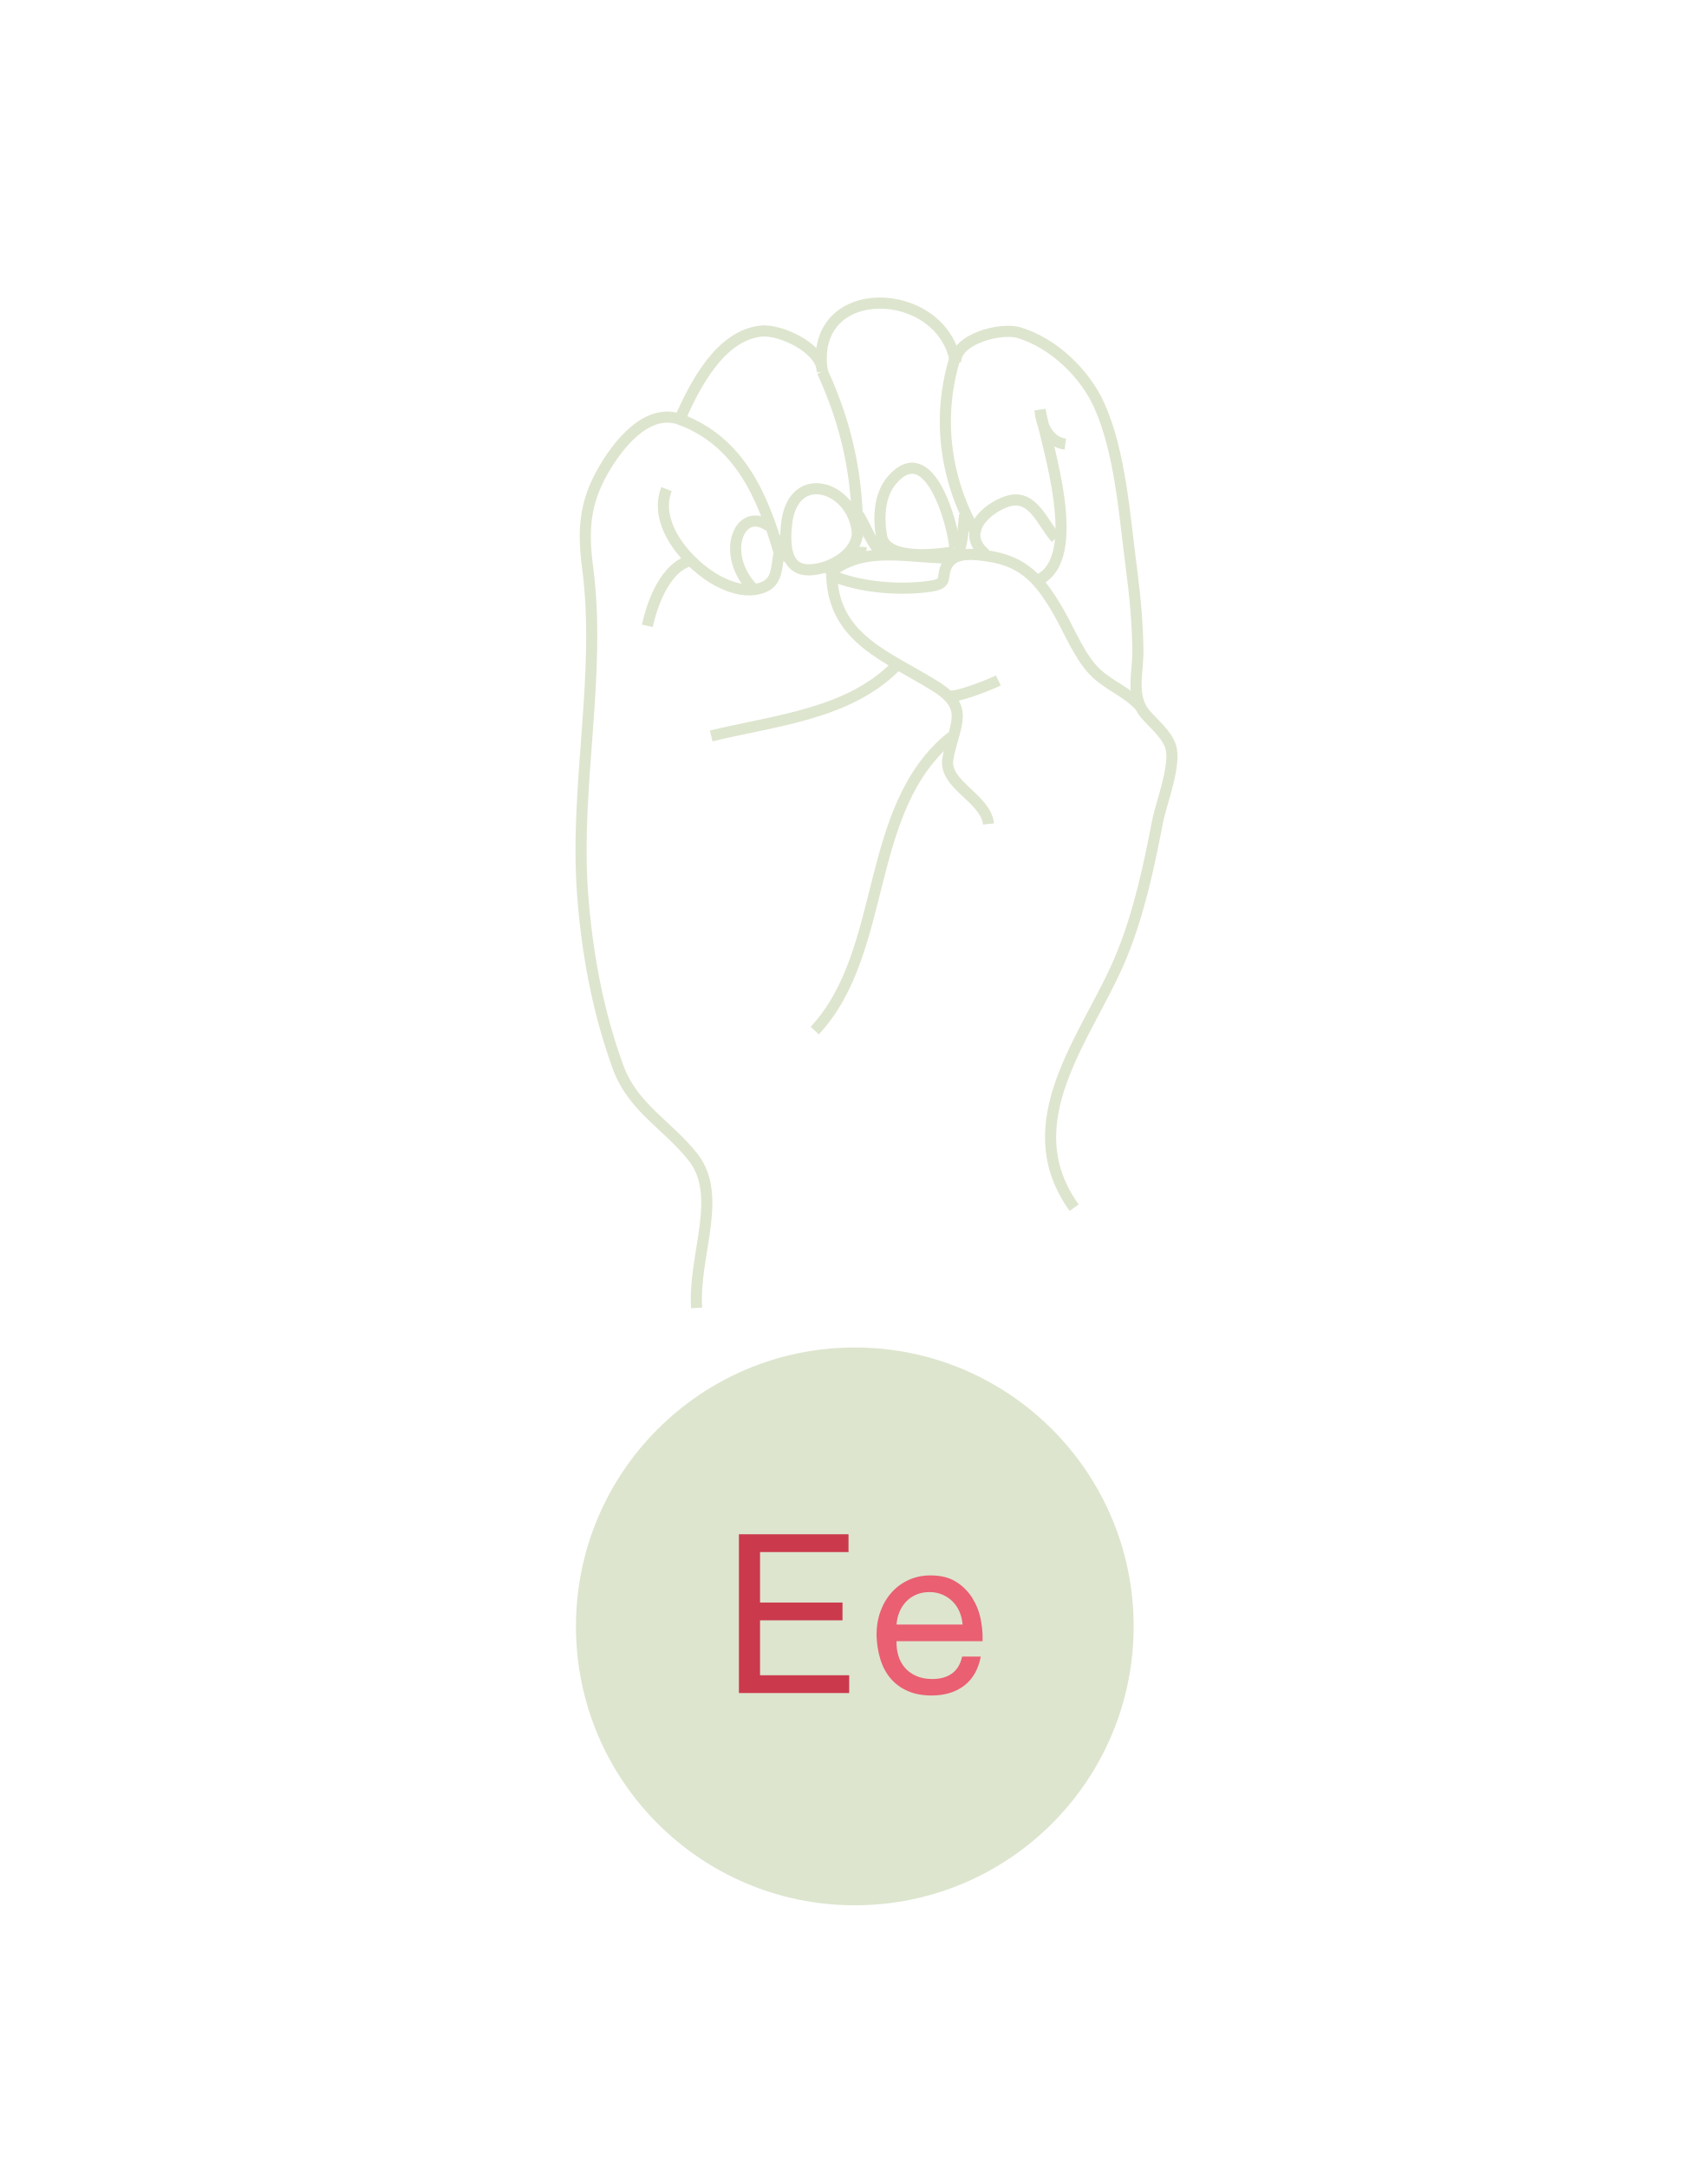
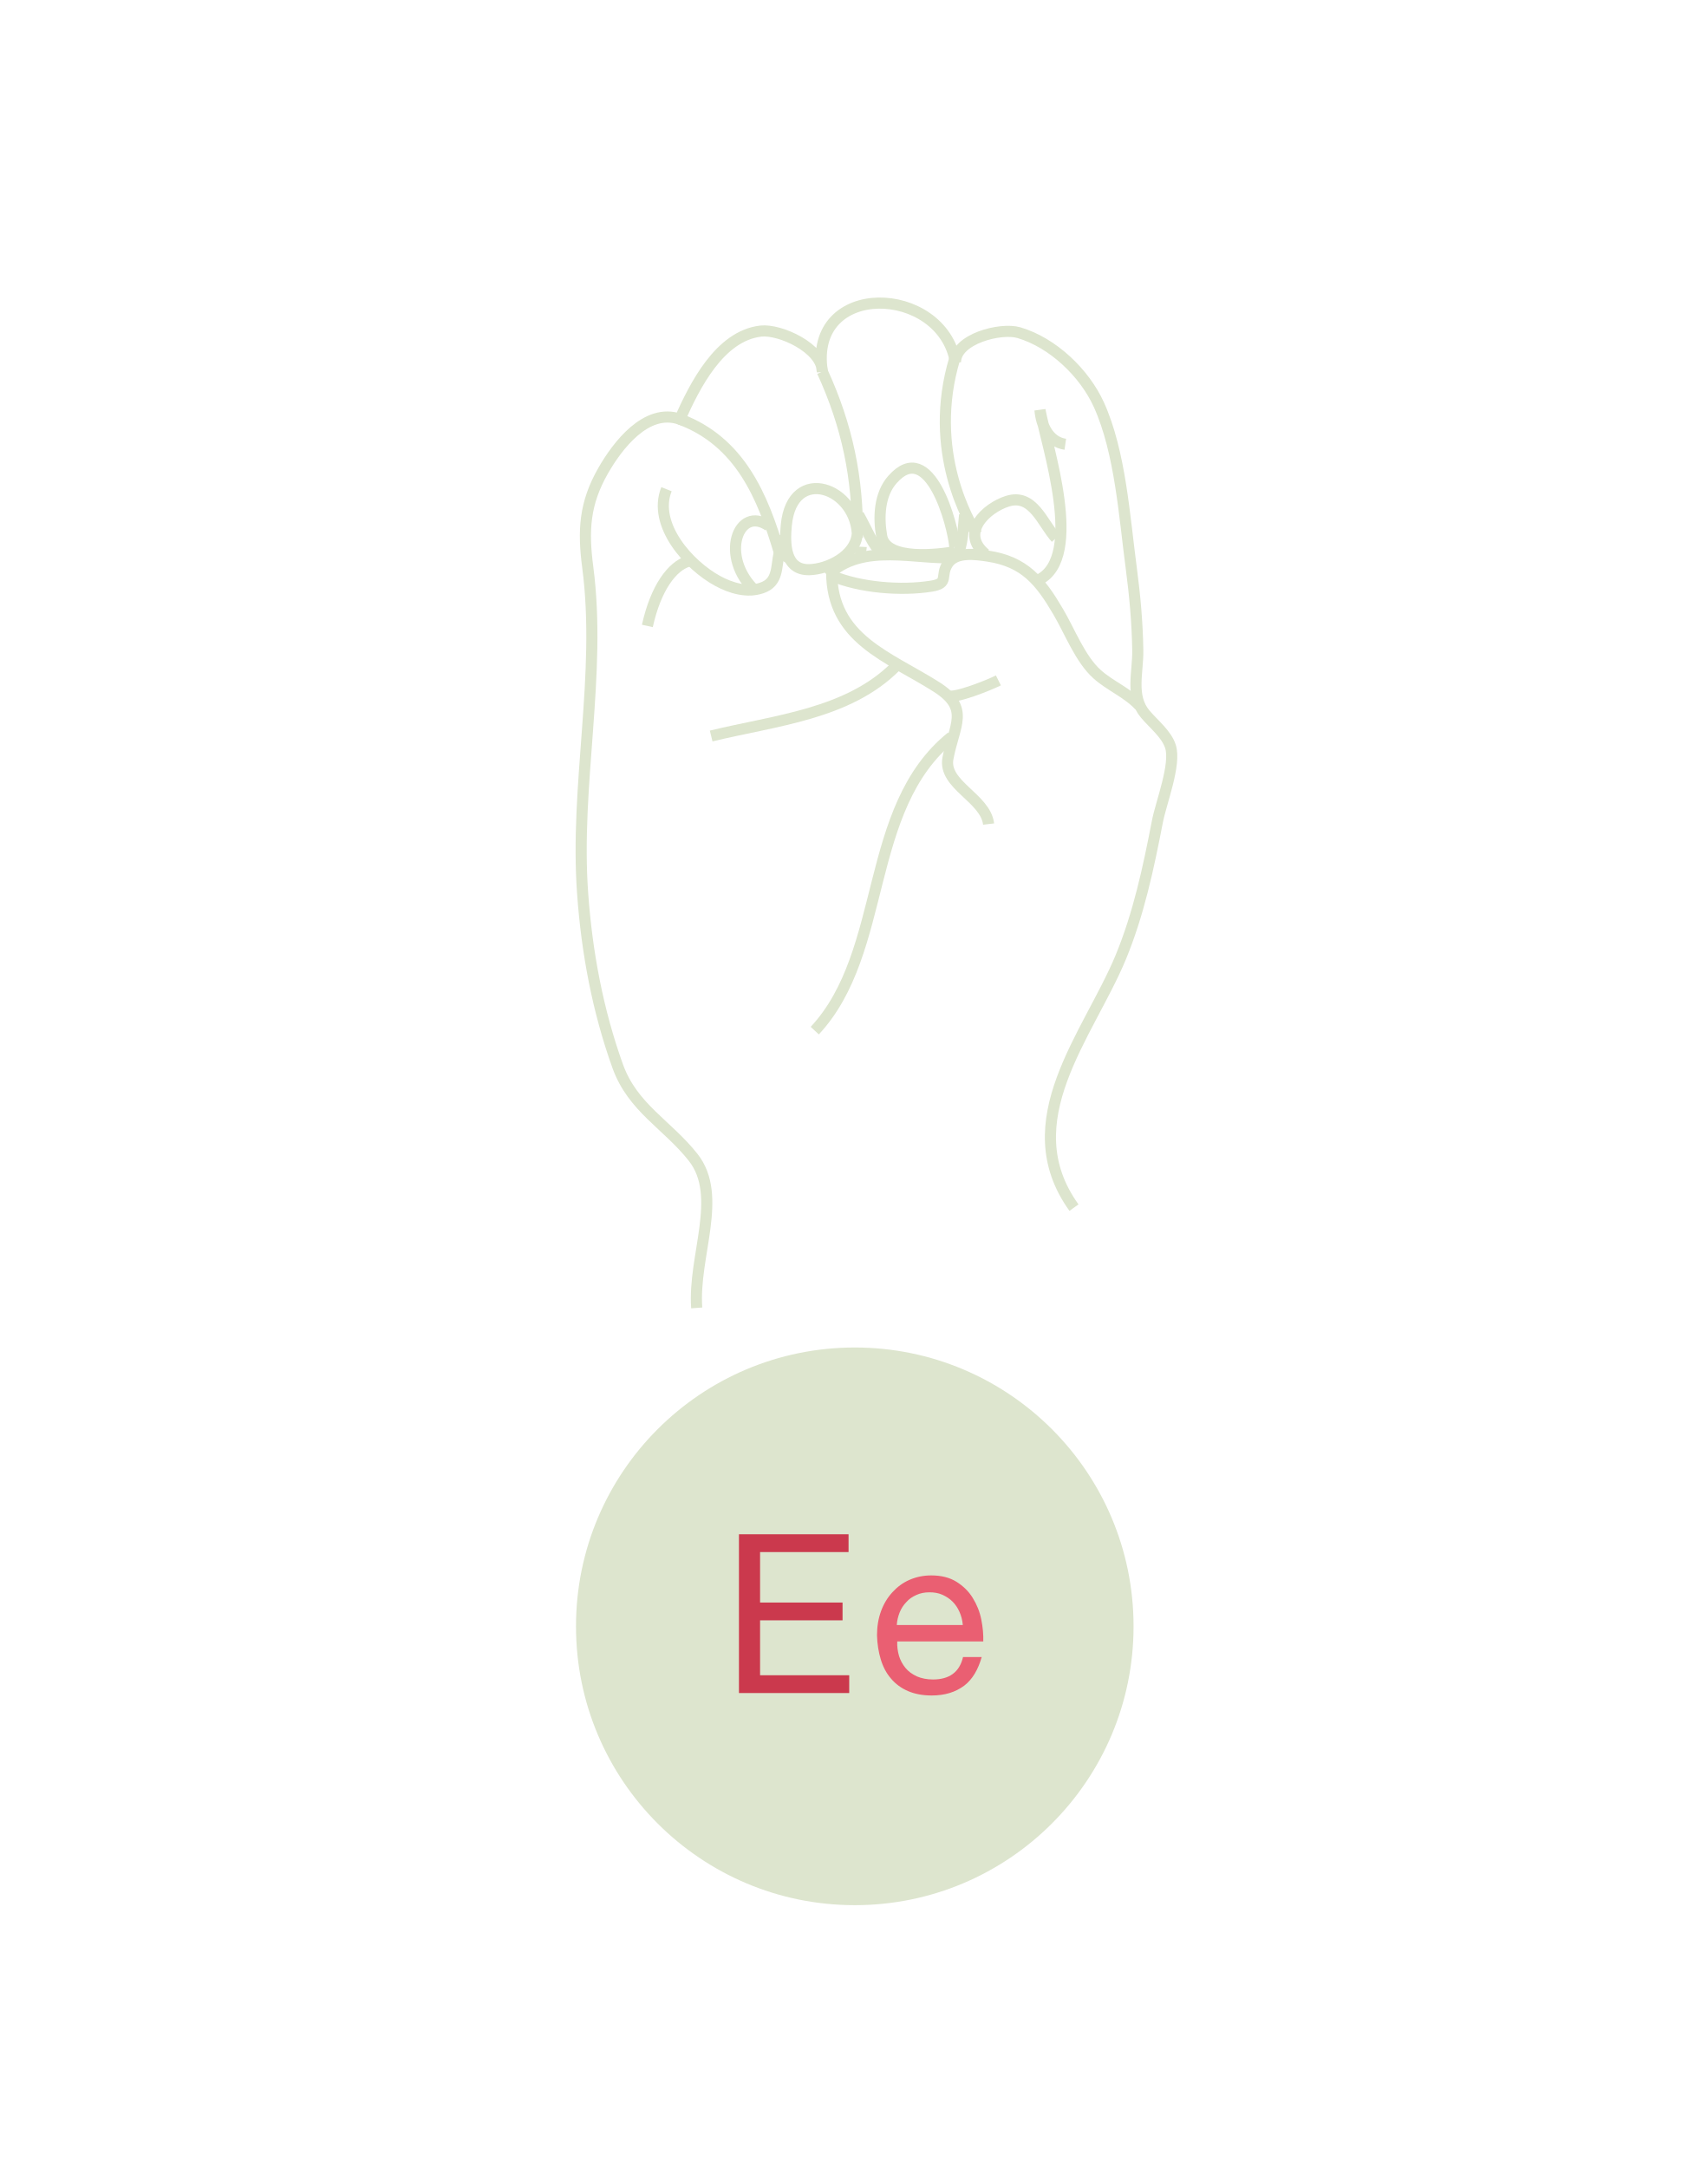
<svg xmlns="http://www.w3.org/2000/svg" version="1.1" viewBox="0 0 768 975" enable-background="new 0 0 768 975" xml:space="preserve">
-   <g id="circle">
-     <circle fill="#DDE5CE" cx="384.51" cy="731.426" r="125.426" />
-   </g>
-   <g id="ee">
-     <g>
-       <path fill="#CB394D" d="M381.684,689.998v8h-39.8v22.7h37.1v8h-37.1v24.7h40.1v8h-49.6v-71.4H381.684z" />
-       <path fill="#EA5F72" d="M433.684,758.099c-3.867,2.935-8.734,4.399-14.6,4.399c-4.135,0-7.718-0.667-10.75-2    c-3.035-1.332-5.585-3.199-7.65-5.6c-2.067-2.4-3.617-5.266-4.65-8.6c-1.034-3.333-1.617-6.966-1.75-10.9    c0-3.933,0.601-7.533,1.801-10.8c1.199-3.266,2.883-6.101,5.05-8.5c2.165-2.4,4.732-4.266,7.7-5.601c2.965-1.332,6.215-2,9.75-2    c4.6,0,8.415,0.95,11.449,2.851c3.033,1.899,5.466,4.317,7.301,7.25c1.832,2.935,3.1,6.134,3.8,9.6    c0.7,3.468,0.982,6.768,0.85,9.9h-38.7c-0.066,2.267,0.2,4.417,0.801,6.45c0.6,2.034,1.565,3.834,2.899,5.399    c1.333,1.567,3.033,2.817,5.101,3.75c2.065,0.935,4.5,1.4,7.3,1.4c3.6,0,6.55-0.833,8.85-2.5c2.3-1.666,3.815-4.2,4.55-7.601h8.4    C440.049,750.799,437.549,755.166,433.684,758.099z M431.634,724.898c-0.768-1.8-1.8-3.35-3.101-4.65    c-1.3-1.3-2.834-2.332-4.6-3.1c-1.768-0.766-3.717-1.15-5.85-1.15c-2.2,0-4.185,0.385-5.95,1.15    c-1.768,0.768-3.284,1.817-4.55,3.15c-1.268,1.334-2.268,2.884-3,4.649c-0.734,1.768-1.168,3.65-1.301,5.65h29.7    C432.85,728.599,432.399,726.698,431.634,724.898z" />
-     </g>
-   </g>
-   <g id="e">
-     <g>
-       <path fill="none" stroke="#DDE5CE" stroke-width="5" stroke-miterlimit="10" d="M313.379,588.19    c-1.669-23.341,12.145-50.279-1.587-67.724c-11.72-14.85-27.102-22.153-33.883-40.854c-9.048-24.952-13.887-51.217-15.848-77.64    c-3.622-48.797,8.587-98.642,2.263-146.772c-2.179-16.583-1.455-28.784,6.934-43.474c6.38-11.173,19.385-28.354,34.501-23.2    c6.682-14.926,17.824-37.438,36.417-39.62c8.707-1.021,27.632,7.724,27.733,18.183c-6.47-41.254,53.8-39.426,59.914-4.21    c-0.012-10.456,20.25-15.735,28.538-13.269c15.284,4.548,29.472,18.09,35.988,32.438c9.711,21.379,11.545,50.584,14.613,73.71    c1.609,12.131,2.711,24.344,2.9,36.585c0.155,10.018-3.54,20.806,3.42,28.906c3.747,4.361,9.474,8.861,11.3,14.515    c2.614,8.094-4.283,25.436-5.914,33.873c-4,20.693-8.412,41.449-16.519,60.987c-14.489,34.923-48.873,73.672-20.975,112.509" />
-       <path fill="none" stroke="#DDE5CE" stroke-width="5" stroke-miterlimit="10" d="M374.121,257.131    c-0.113,30.279,25.479,38.106,47.067,51.76c15.281,9.665,8.007,17.065,5.215,32.164c-2.203,11.85,16.942,17.691,18.267,29.508" />
-       <path fill="none" stroke="#DDE5CE" stroke-width="5" stroke-miterlimit="10" d="M512.537,317.277    c-5.484-5.876-13.091-8.809-18.99-14.114c-7.599-6.834-12.342-19.318-17.472-28.123c-8.068-13.85-15.116-22.538-31.581-24.963    c-5.354-0.789-14.505-2.166-18.091,3.359c-3.613,5.567,0.756,8.831-7.344,10.115c-13.726,2.176-32.074,0.725-44.938-4.75" />
-       <path fill="none" stroke="#DDE5CE" stroke-width="5" stroke-miterlimit="10" d="M426.621,312.876    c3.112,1.258,18.293-4.836,22.461-6.853" />
-       <path fill="none" stroke="#DDE5CE" stroke-width="5" stroke-miterlimit="10" d="M428.034,331.351    c-39.921,32.107-28.263,96.479-61.54,132.129" />
-       <path fill="none" stroke="#DDE5CE" stroke-width="5" stroke-miterlimit="10" d="M402.976,299.568    c-21.383,21.649-54.356,24.419-83.062,31.392" />
-       <path fill="none" stroke="#DDE5CE" stroke-width="5" stroke-miterlimit="10" d="M429.495,250.73    c-16.785,1.337-41.582-7.182-57.245,8.071" />
-       <path fill="none" stroke="#DDE5CE" stroke-width="5" stroke-miterlimit="10" d="M479.198,199.764    c-7.597-1.068-10.828-8.624-11.366-15.423c2.954,15.998,19.938,66.018-0.405,76.306" />
-       <path fill="none" stroke="#DDE5CE" stroke-width="5" stroke-miterlimit="10" d="M474.95,242.035    c-6.065-6.707-10.28-20.232-21.754-16.587c-9.557,3.037-21.586,14.251-9.867,23.776" />
-       <path fill="none" stroke="#DDE5CE" stroke-width="5" stroke-miterlimit="10" d="M429.495,161.137    c-12.687,41.938,6.728,74.059,9.878,79.239" />
-       <path fill="none" stroke="#DDE5CE" stroke-width="5" stroke-miterlimit="10" d="M429.495,246.038    c-0.818-9.859-11.251-49.319-28.034-30.404c-5.984,6.745-6.392,17.064-4.926,25.487c1.979,11.393,26.152,8.18,32.96,7.005" />
-       <path fill="none" stroke="#DDE5CE" stroke-width="5" stroke-miterlimit="10" d="M369.908,167.092    c11.212,24.411,16.147,47.89,15.817,74.741c0.283-22.453-29.376-33.195-31.971-5.553c-0.776,8.265-0.709,20.208,10.295,19.995    c8.594-0.167,20.66-6.325,21.582-15.898" />
-       <path fill="none" stroke="#DDE5CE" stroke-width="5" stroke-miterlimit="10" d="M305.758,188.528    c27.054,10.069,37.302,34.651,44.754,60.05" />
-       <path fill="none" stroke="#DDE5CE" stroke-width="5" stroke-miterlimit="10" d="M299.818,219.963    c-6.367,16.015,10.114,34.304,23.056,41.262c5.902,3.173,13.175,5.37,19.805,3.14c7.372-2.48,6.393-9.328,7.833-15.786" />
-       <path fill="none" stroke="#DDE5CE" stroke-width="5" stroke-miterlimit="10" d="M339.947,265.914    c-16.603-15.456-7.764-38.957,5.948-29.355" />
-       <path fill="none" stroke="#DDE5CE" stroke-width="5" stroke-miterlimit="10" d="M309.715,252.392    c-7.285,2.144-14.683,11.925-18.523,29.058" />
-       <path fill="none" stroke="#DDE5CE" stroke-width="5" stroke-miterlimit="10" d="M386.213,231.528    c3.6,6.186,6.592,14.526,10.43,16.75" />
-       <path fill="none" stroke="#DDE5CE" stroke-width="5" stroke-miterlimit="10" d="M433.884,231.528    c-0.61,6.519-1.114,14.439-3.099,17.696" />
-       <path fill="none" stroke="#DDE5CE" stroke-width="5" stroke-miterlimit="10" d="M354.847,250.966    c-4.335-2.388-6.067-9.857-6.067-9.857" />
-       <path fill="none" stroke="#DDE5CE" stroke-width="5" stroke-miterlimit="10" d="M387.446,245.921    c-0.25,3.957-2.466,4.411-2.466,4.411" />
-     </g>
-   </g>
+   <circle fill="#DDE5CE" cx="384.5" cy="731.4" r="125.4" />
+   <path fill="#CB394D" d="M381.7 690v8h-39.8v22.7h37.1v8h-37.1v24.7h40.1v8h-49.6v-71.4H381.7z" />
+   <path fill="#EA5F72" d="M433.7 758.1c-3.9 2.9-8.7 4.4-14.6 4.4 -4.1 0-7.7-0.7-10.7-2 -3-1.3-5.6-3.2-7.6-5.6 -2.1-2.4-3.6-5.3-4.6-8.6 -1-3.3-1.6-7-1.7-10.9 0-3.9 0.6-7.5 1.8-10.8 1.2-3.3 2.9-6.1 5.1-8.5 2.2-2.4 4.7-4.3 7.7-5.6 3-1.3 6.2-2 9.8-2 4.6 0 8.4 1 11.4 2.9 3 1.9 5.5 4.3 7.3 7.3 1.8 2.9 3.1 6.1 3.8 9.6 0.7 3.5 1 6.8 0.9 9.9h-38.7c-0.1 2.3 0.2 4.4 0.8 6.5 0.6 2 1.6 3.8 2.9 5.4 1.3 1.6 3 2.8 5.1 3.8 2.1 0.9 4.5 1.4 7.3 1.4 3.6 0 6.6-0.8 8.9-2.5 2.3-1.7 3.8-4.2 4.6-7.6h8.4C440 750.8 437.5 755.2 433.7 758.1zM431.6 724.9c-0.8-1.8-1.8-3.3-3.1-4.6 -1.3-1.3-2.8-2.3-4.6-3.1 -1.8-0.8-3.7-1.1-5.8-1.1 -2.2 0-4.2 0.4-5.9 1.2 -1.8 0.8-3.3 1.8-4.5 3.2 -1.3 1.3-2.3 2.9-3 4.6 -0.7 1.8-1.2 3.7-1.3 5.7h29.7C432.9 728.6 432.4 726.7 431.6 724.9z" />
+   <path fill="none" stroke="#DDE5CE" stroke-width="5" stroke-miterlimit="10" d="M313.4 588.2c-1.7-23.3 12.1-50.3-1.6-67.7 -11.7-14.8-27.1-22.2-33.9-40.9 -9-25-13.9-51.2-15.8-77.6 -3.6-48.8 8.6-98.6 2.3-146.8 -2.2-16.6-1.5-28.8 6.9-43.5 6.4-11.2 19.4-28.4 34.5-23.2 6.7-14.9 17.8-37.4 36.4-39.6 8.7-1 27.6 7.7 27.7 18.2 -6.5-41.3 53.8-39.4 59.9-4.2 0-10.5 20.3-15.7 28.5-13.3 15.3 4.5 29.5 18.1 36 32.4 9.7 21.4 11.5 50.6 14.6 73.7 1.6 12.1 2.7 24.3 2.9 36.6 0.2 10-3.5 20.8 3.4 28.9 3.7 4.4 9.5 8.9 11.3 14.5 2.6 8.1-4.3 25.4-5.9 33.9 -4 20.7-8.4 41.4-16.5 61 -14.5 34.9-48.9 73.7-21 112.5" />
+   <path fill="none" stroke="#DDE5CE" stroke-width="5" stroke-miterlimit="10" d="M374.1 257.1c-0.1 30.3 25.5 38.1 47.1 51.8 15.3 9.7 8 17.1 5.2 32.2 -2.2 11.9 16.9 17.7 18.3 29.5" />
+   <path fill="none" stroke="#DDE5CE" stroke-width="5" stroke-miterlimit="10" d="M512.5 317.3c-5.5-5.9-13.1-8.8-19-14.1 -7.6-6.8-12.3-19.3-17.5-28.1 -8.1-13.8-15.1-22.5-31.6-25 -5.4-0.8-14.5-2.2-18.1 3.4 -3.6 5.6 0.8 8.8-7.3 10.1 -13.7 2.2-32.1 0.7-44.9-4.7" />
+   <path fill="none" stroke="#DDE5CE" stroke-width="5" stroke-miterlimit="10" d="M426.6 312.9c3.1 1.3 18.3-4.8 22.5-6.9" />
+   <path fill="none" stroke="#DDE5CE" stroke-width="5" stroke-miterlimit="10" d="M428 331.4c-39.9 32.1-28.3 96.5-61.5 132.1" />
+   <path fill="none" stroke="#DDE5CE" stroke-width="5" stroke-miterlimit="10" d="M403 299.6c-21.4 21.6-54.4 24.4-83.1 31.4" />
+   <path fill="none" stroke="#DDE5CE" stroke-width="5" stroke-miterlimit="10" d="M429.5 250.7c-16.8 1.3-41.6-7.2-57.2 8.1" />
+   <path fill="none" stroke="#DDE5CE" stroke-width="5" stroke-miterlimit="10" d="M479.2 199.8c-7.6-1.1-10.8-8.6-11.4-15.4 3 16 19.9 66-0.4 76.3" />
+   <path fill="none" stroke="#DDE5CE" stroke-width="5" stroke-miterlimit="10" d="M475 242c-6.1-6.7-10.3-20.2-21.8-16.6 -9.6 3-21.6 14.3-9.9 23.8" />
+   <path fill="none" stroke="#DDE5CE" stroke-width="5" stroke-miterlimit="10" d="M429.5 161.1c-12.7 41.9 6.7 74.1 9.9 79.2" />
+   <path fill="none" stroke="#DDE5CE" stroke-width="5" stroke-miterlimit="10" d="M429.5 246c-0.8-9.9-11.3-49.3-28-30.4 -6 6.7-6.4 17.1-4.9 25.5 2 11.4 26.2 8.2 33 7" />
+   <path fill="none" stroke="#DDE5CE" stroke-width="5" stroke-miterlimit="10" d="M369.9 167.1c11.2 24.4 16.1 47.9 15.8 74.7 0.3-22.5-29.4-33.2-32-5.6 -0.8 8.3-0.7 20.2 10.3 20 8.6-0.2 20.7-6.3 21.6-15.9" />
+   <path fill="none" stroke="#DDE5CE" stroke-width="5" stroke-miterlimit="10" d="M305.8 188.5c27.1 10.1 37.3 34.7 44.8 60.1" />
+   <path fill="none" stroke="#DDE5CE" stroke-width="5" stroke-miterlimit="10" d="M299.8 220c-6.4 16 10.1 34.3 23.1 41.3 5.9 3.2 13.2 5.4 19.8 3.1 7.4-2.5 6.4-9.3 7.8-15.8" />
+   <path fill="none" stroke="#DDE5CE" stroke-width="5" stroke-miterlimit="10" d="M339.9 265.9c-16.6-15.5-7.8-39 5.9-29.4" />
+   <path fill="none" stroke="#DDE5CE" stroke-width="5" stroke-miterlimit="10" d="M309.7 252.4c-7.3 2.1-14.7 11.9-18.5 29.1" />
+   <path fill="none" stroke="#DDE5CE" stroke-width="5" stroke-miterlimit="10" d="M386.2 231.5c3.6 6.2 6.6 14.5 10.4 16.8" />
+   <path fill="none" stroke="#DDE5CE" stroke-width="5" stroke-miterlimit="10" d="M433.9 231.5c-0.6 6.5-1.1 14.4-3.1 17.7" />
+   <path fill="none" stroke="#DDE5CE" stroke-width="5" stroke-miterlimit="10" d="M354.8 251c-4.3-2.4-6.1-9.9-6.1-9.9" />
+   <path fill="none" stroke="#DDE5CE" stroke-width="5" stroke-miterlimit="10" d="M387.4 245.9c-0.2 4-2.5 4.4-2.5 4.4" />
</svg>
